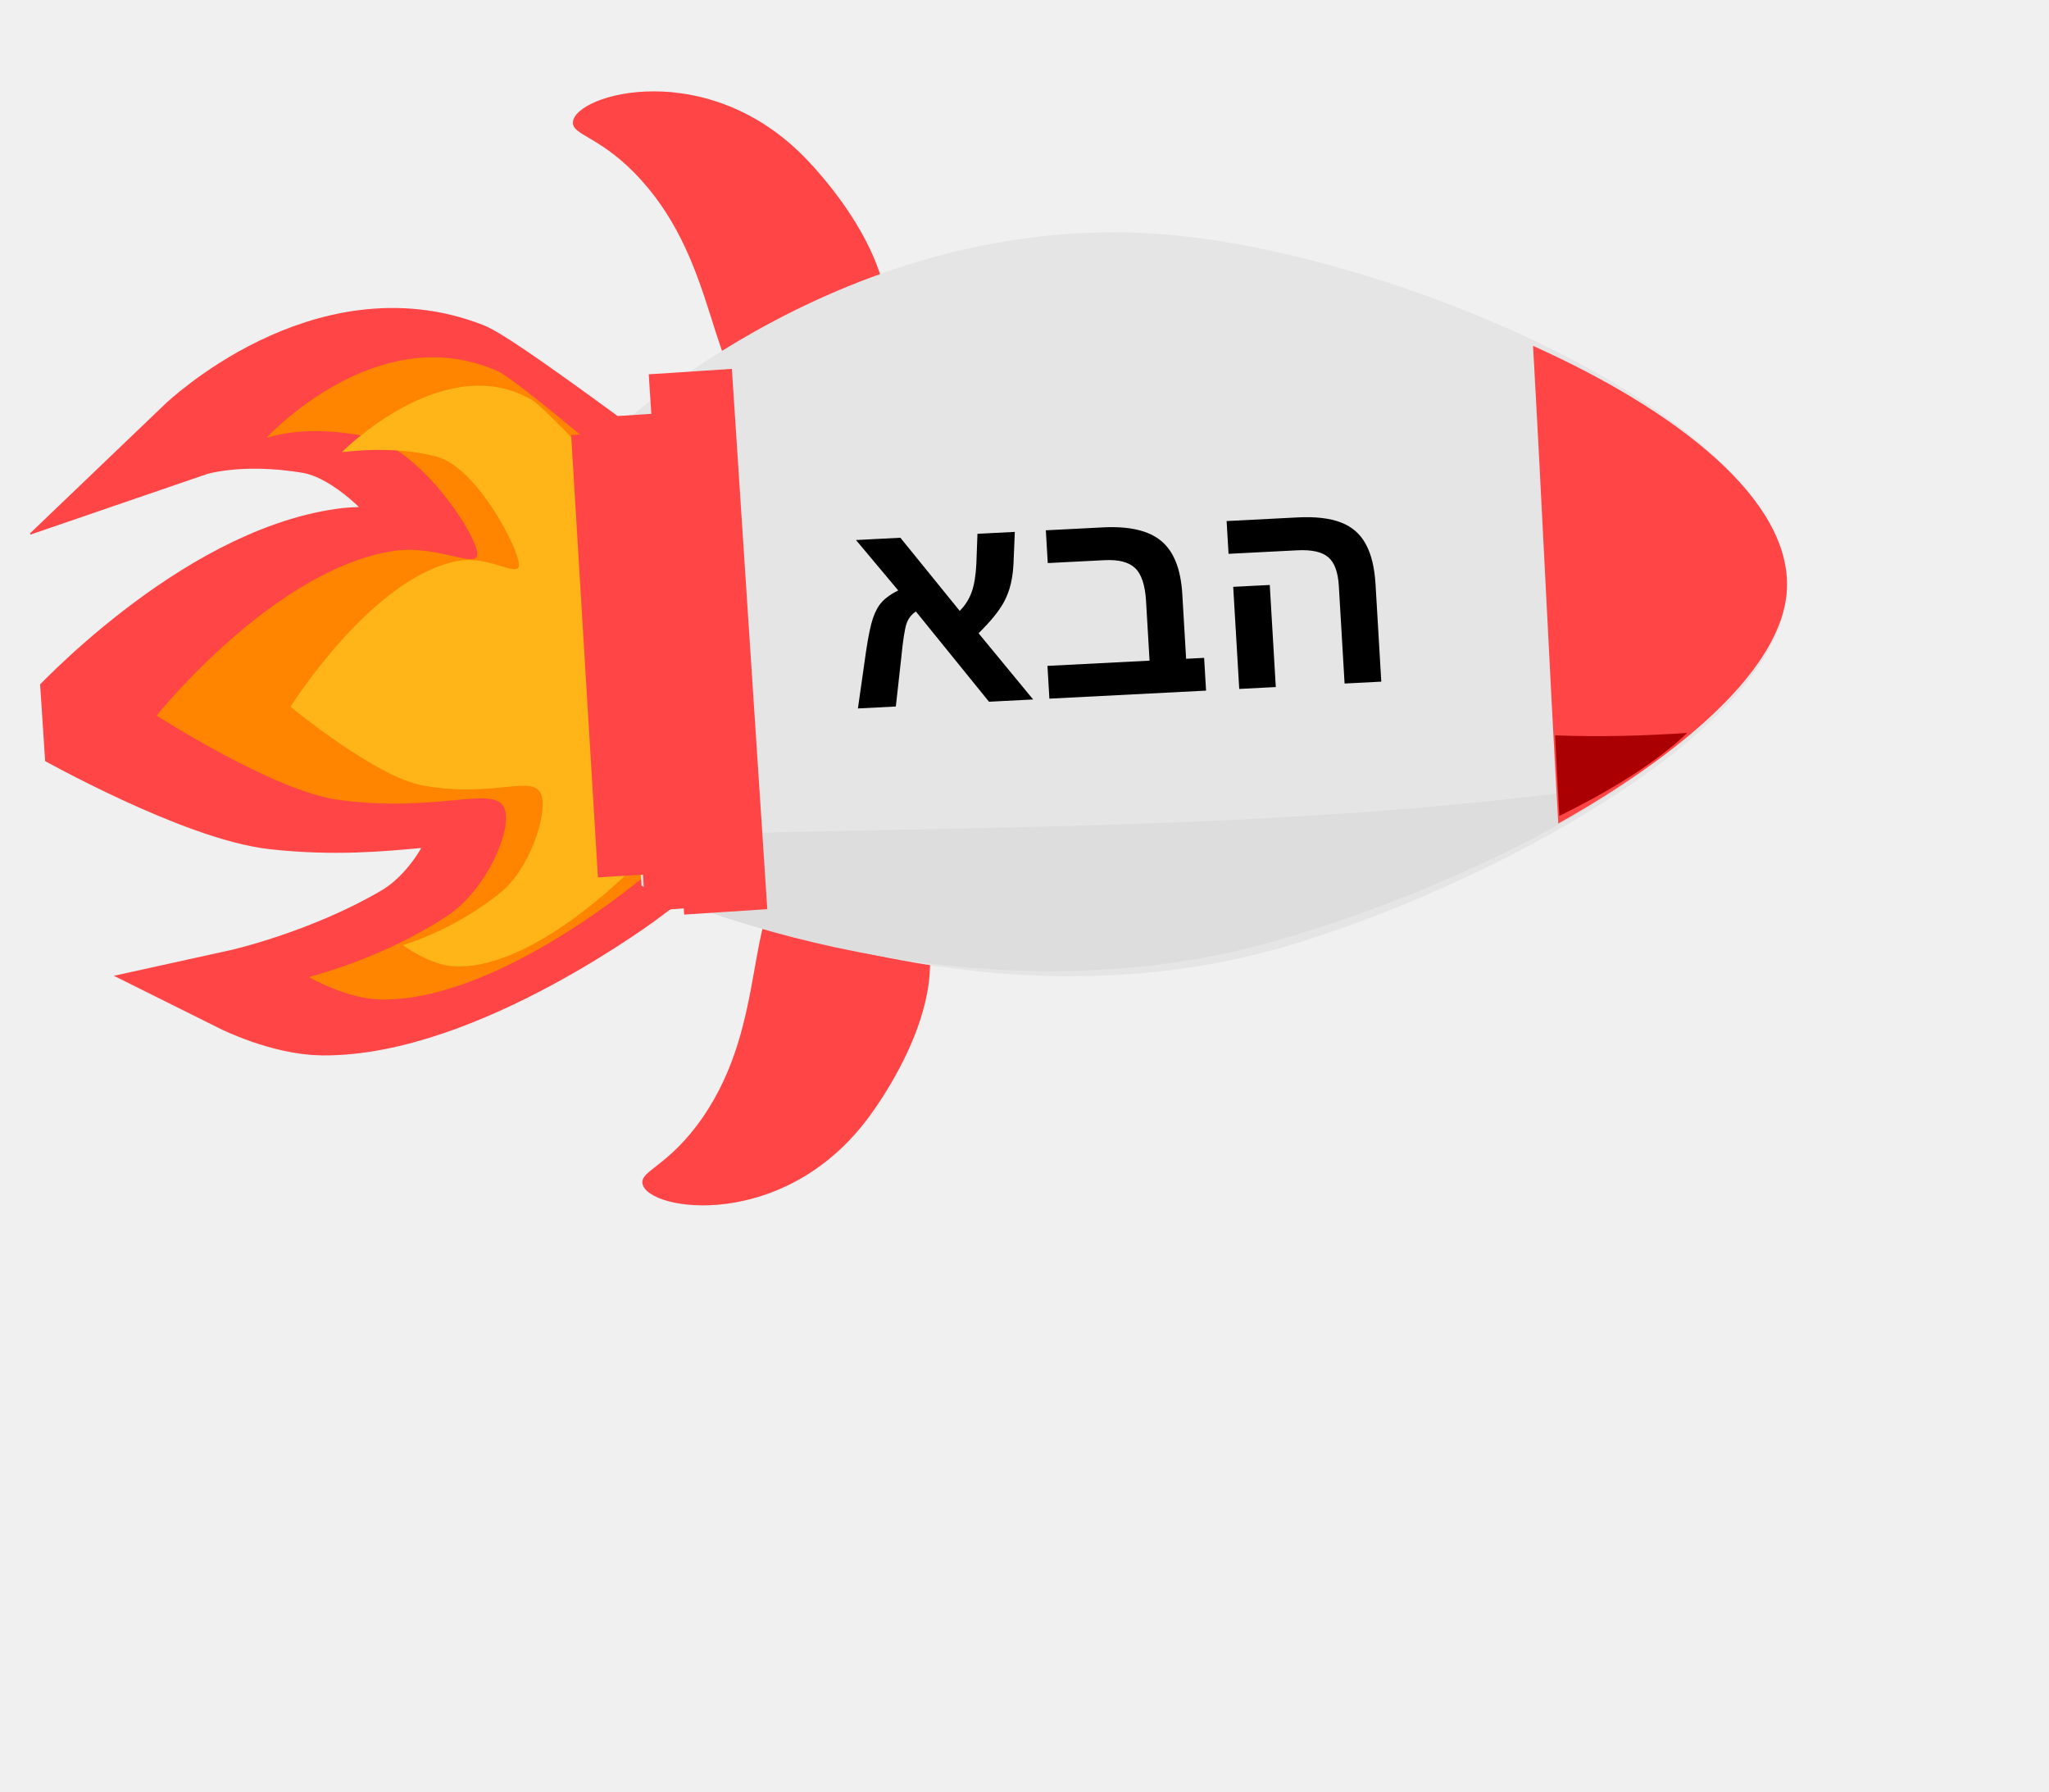
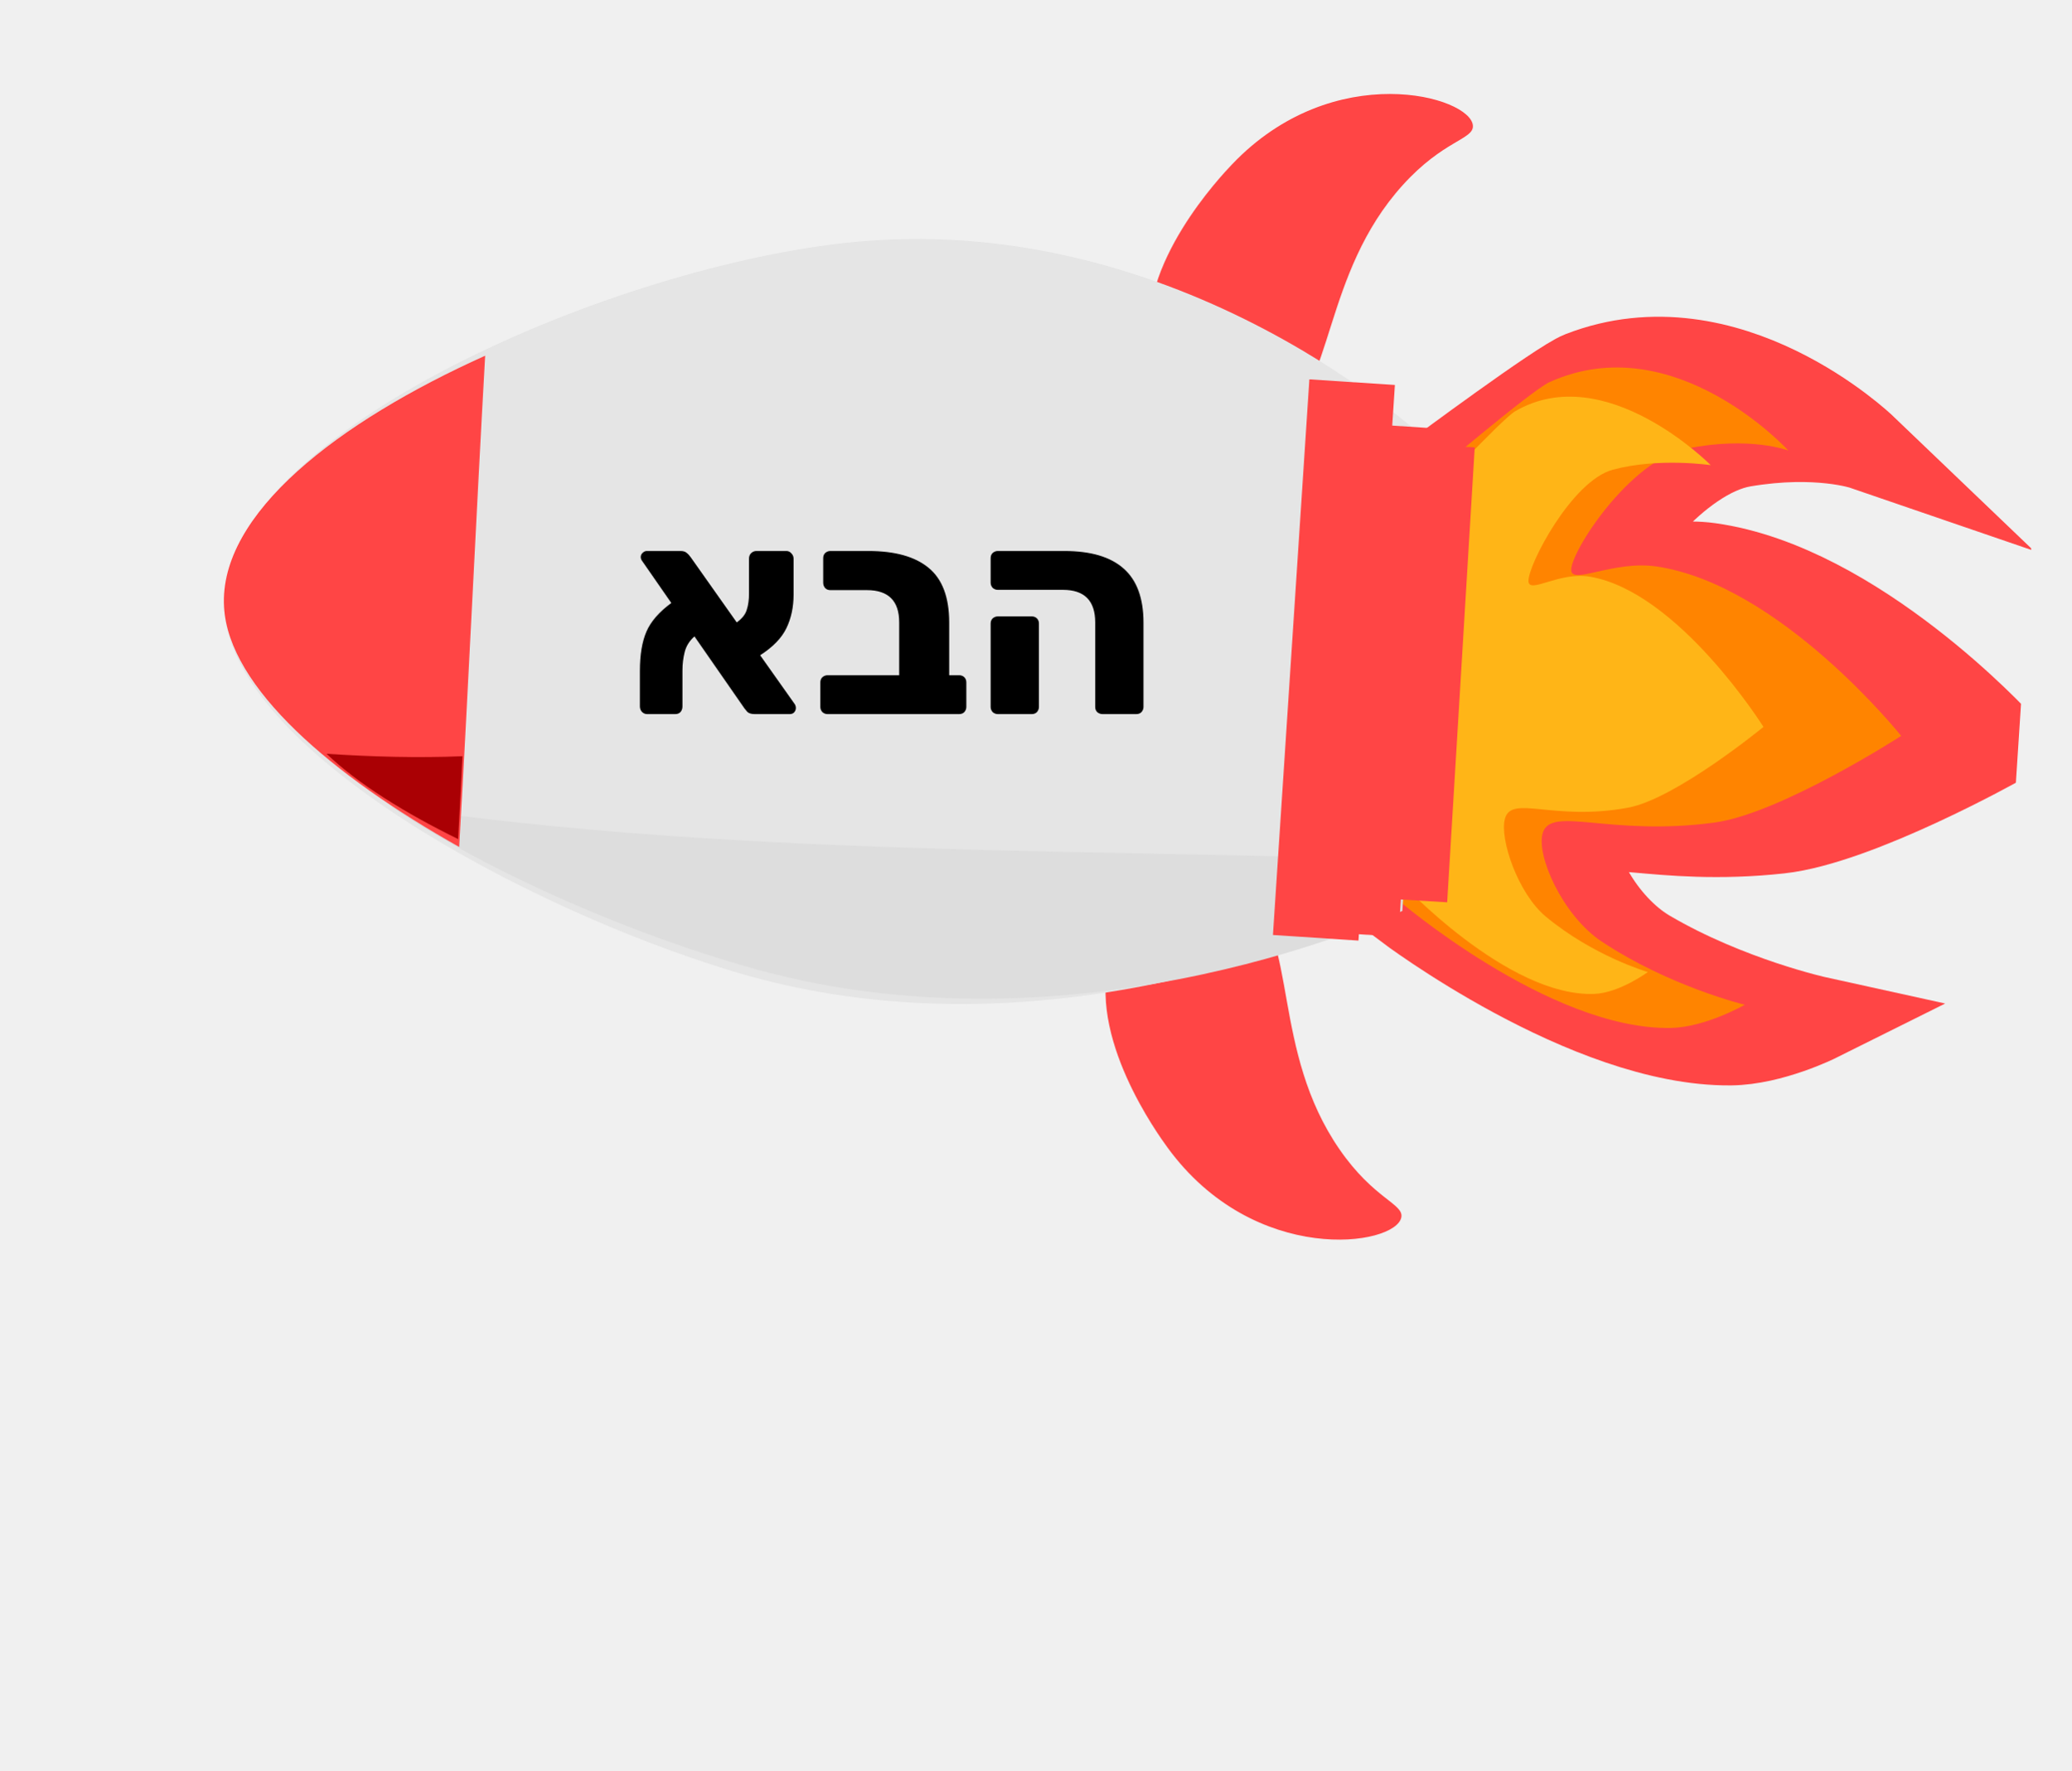
- <svg xmlns="http://www.w3.org/2000/svg" width="143" height="125" viewBox="0 0 147 129" fill="none">
-   <g clip-path="url(#clip0_11_2872)">
-     <path d="M63.547 24.283C64.524 18.534 58.558 12.265 57.844 11.515C50.708 4.015 41.099 6.756 40.975 8.802C40.917 9.771 43.034 9.803 45.887 12.959C51.523 19.189 50.7 27.284 54.614 29.726C57.876 31.76 62.775 28.835 63.547 24.287L63.547 24.283Z" fill="#FF4545" />
-     <path d="M66.344 66.943C68.063 72.516 62.967 79.51 62.357 80.347C56.262 88.715 46.377 87.252 45.987 85.239C45.803 84.286 47.898 83.978 50.314 80.476C55.088 73.564 53.215 65.645 56.777 62.714C59.746 60.271 64.985 62.531 66.344 66.94L66.344 66.943Z" fill="#FF4545" />
-     <path d="M43.842 31.144C43.842 31.144 61.253 14.348 85.046 17.02C102.05 18.927 129.009 30.765 128.385 42.66C127.868 52.484 107.384 63.589 92.798 68.009C68.887 75.256 45.769 62.997 45.769 62.997L43.842 31.144Z" fill="#E5E5E5" />
-     <path d="M43.441 33.132C43.441 33.132 34.897 26.778 33.403 26.193C23.146 22.193 13.633 31.302 13.633 31.302C13.633 31.302 16.814 30.211 22.042 31.097C26.757 31.895 31.617 38.577 31.479 39.833C31.366 40.866 27.96 39.108 24.409 39.605C14.174 41.032 4.126 52.023 4.126 52.023C4.126 52.023 14.029 57.574 19.499 58.171C28.127 59.116 32.927 56.83 33.642 58.777C34.229 60.37 31.969 64.784 28.724 66.696C23.116 69.997 16.858 71.372 16.858 71.372C16.858 71.372 20.067 72.971 22.933 72.999C32.965 73.09 45.63 63.511 45.63 63.511L43.441 33.138L43.441 33.132Z" fill="#FF4545" stroke="#FF4545" stroke-width="6" stroke-miterlimit="10" />
-     <path d="M44.18 33.55C44.18 33.55 36.885 27.333 35.614 26.756C26.883 22.805 18.891 31.545 18.891 31.545C18.891 31.545 21.58 30.514 26.019 31.414C30.023 32.224 34.195 38.728 34.09 39.945C34.003 40.944 31.103 39.217 28.094 39.668C19.427 40.966 10.993 51.526 10.993 51.526C10.993 51.526 19.435 56.975 24.078 57.597C31.401 58.581 35.453 56.407 36.076 58.296C36.587 59.844 34.705 64.097 31.968 65.921C27.237 69.069 21.943 70.353 21.943 70.353C21.943 70.353 24.675 71.926 27.107 71.976C35.614 72.142 46.279 62.97 46.279 62.97L44.182 33.556L44.18 33.55Z" fill="#FF8400" />
-     <path d="M44.255 35.047C44.255 35.047 38.939 29.332 38.018 28.795C31.697 25.111 24.323 32.569 24.323 32.569C24.323 32.569 27.981 32.022 31.181 32.888C34.067 33.67 37.145 39.608 37.084 40.704C37.035 41.609 34.928 40.007 32.772 40.38C26.561 41.448 20.632 50.897 20.632 50.897C20.632 50.897 26.764 55.929 30.105 56.551C35.378 57.529 38.263 55.613 38.733 57.329C39.118 58.735 37.819 62.56 35.874 64.176C32.515 66.968 28.726 68.061 28.726 68.061C28.726 68.061 30.708 69.518 32.456 69.591C38.569 69.847 46.119 61.679 46.119 61.679L44.253 35.044L44.255 35.047Z" fill="#FFB517" />
-     <path d="M91.276 67.838C99.457 65.556 109.569 61.306 116.729 56.475C114.582 56.787 112.433 57.074 110.28 57.323C96.965 58.879 83.565 59.341 70.169 59.636C62.012 59.815 53.85 59.931 45.698 60.186L45.913 63.781C45.913 63.781 68.15 74.288 91.273 67.839L91.276 67.838Z" fill="#DDDDDD" />
-     <path d="M49.812 32.596L44.087 32.972" stroke="#FF4545" stroke-width="6" stroke-miterlimit="10" />
-     <path d="M50.189 38.334L44.18 38.728" stroke="#FF4545" stroke-width="6" stroke-miterlimit="10" />
-     <path d="M51.169 45.313L44.924 45.723" stroke="#FF4545" stroke-width="6" stroke-miterlimit="10" />
-     <path d="M51.515 50.592L45.297 51.41" stroke="#FF4545" stroke-width="6" stroke-miterlimit="10" />
-     <path d="M51.909 56.595L45.663 57.004" stroke="#FF4545" stroke-width="6" stroke-miterlimit="10" />
-     <path d="M52.24 62.192L45.995 62.602" stroke="#FF4545" stroke-width="6" stroke-miterlimit="10" />
-     <path d="M49.43 26.758L51.981 65.663" stroke="#FF4545" stroke-width="6" stroke-miterlimit="10" />
-     <path d="M43.842 31.144L45.771 62.997" stroke="#FF4545" stroke-width="6" stroke-miterlimit="10" />
-     <path d="M111.946 59.303C120.794 54.326 128.082 48.162 128.408 42.503C128.782 35.977 120.438 29.547 110.127 24.905C110.774 36.371 111.288 47.838 111.946 59.303Z" fill="#FF4545" />
-     <path d="M111.716 52.95C111.813 54.883 111.913 56.819 112.021 58.752C115.727 56.934 119.054 54.871 121.231 52.78C118.062 52.987 114.886 53.078 111.714 52.95L111.716 52.95Z" fill="#AA0004" />
-     <path d="M64.629 47.315L64.233 50.875L61.502 51.015L62.083 46.937C62.251 45.807 62.419 45 62.586 44.515C62.752 44.024 62.971 43.632 63.24 43.338C63.516 43.037 63.904 42.763 64.404 42.516L61.363 38.887L64.562 38.723L68.835 43.99C69.223 43.599 69.509 43.147 69.694 42.636C69.879 42.124 69.992 41.441 70.033 40.585L70.112 38.439L72.803 38.301L72.706 40.624C72.673 41.284 72.577 41.872 72.419 42.389C72.309 42.74 72.169 43.073 71.998 43.388C71.827 43.697 71.599 44.028 71.313 44.382C71.034 44.728 70.66 45.135 70.192 45.602L74.122 50.368L70.943 50.531L65.678 44.034C65.345 44.254 65.115 44.559 64.989 44.95C64.928 45.148 64.868 45.445 64.806 45.839C64.745 46.233 64.686 46.725 64.629 47.315ZM86.437 47.372L86.577 49.731L75.293 50.309L75.153 47.95L82.507 47.573L82.253 43.264C82.185 42.127 81.924 41.342 81.468 40.909C81.018 40.475 80.28 40.285 79.253 40.338L75.176 40.546L75.037 38.187L79.152 37.976C81.051 37.879 82.45 38.205 83.348 38.955C84.253 39.703 84.759 40.981 84.866 42.788L85.14 47.438L86.437 47.372ZM98.783 42.076L99.197 49.085L96.554 49.22L96.139 42.191C96.08 41.197 95.828 40.509 95.381 40.128C94.934 39.74 94.188 39.573 93.141 39.627L88.196 39.88L88.057 37.521L93.167 37.259C94.448 37.193 95.486 37.313 96.28 37.618C97.08 37.922 97.678 38.439 98.073 39.169C98.475 39.891 98.711 40.86 98.783 42.076ZM91.165 42.123L91.599 49.474L88.966 49.609L88.532 42.258L91.165 42.123Z" fill="black" />
+ <svg xmlns="http://www.w3.org/2000/svg" width="145" height="124" viewBox="0 0 145 124" fill="none">
+   <g clip-path="url(#clip0_78_2)">
+     <path d="M80.545 24.283C79.568 18.534 85.534 12.265 86.248 11.515C93.383 4.015 102.993 6.756 103.117 8.802C103.175 9.771 101.058 9.803 98.205 12.959C92.569 19.189 93.392 27.284 89.478 29.726C86.215 31.76 81.316 28.835 80.544 24.287L80.545 24.283Z" fill="#FF4545" />
+     <path d="M77.748 66.943C76.029 72.516 81.125 79.51 81.735 80.347C87.83 88.715 97.715 87.252 98.105 85.239C98.289 84.286 96.194 83.978 93.778 80.476C89.004 73.564 90.876 65.645 87.315 62.714C84.346 60.271 79.107 62.531 77.748 66.94L77.748 66.943Z" fill="#FF4545" />
+     <path d="M100.25 31.144C100.25 31.144 82.839 14.348 59.046 17.02C42.041 18.927 15.083 30.765 15.707 42.66C16.223 52.484 36.708 63.589 51.294 68.009C75.205 75.255 98.323 62.997 98.323 62.997L100.25 31.144Z" fill="#E5E5E5" />
+     <path d="M100.651 33.132C100.651 33.132 109.195 26.778 110.689 26.193C120.946 22.193 130.459 31.302 130.459 31.302C130.459 31.302 127.278 30.211 122.05 31.097C117.334 31.895 112.475 38.577 112.613 39.833C112.726 40.866 116.131 39.108 119.683 39.605C129.918 41.032 139.966 52.023 139.966 52.023C139.966 52.023 130.063 57.574 124.593 58.171C115.965 59.116 111.165 56.83 110.45 58.777C109.863 60.37 112.123 64.784 115.367 66.696C120.976 69.997 127.234 71.372 127.234 71.372C127.234 71.372 124.025 72.971 121.159 72.999C111.127 73.09 98.462 63.511 98.462 63.511L100.65 33.138L100.651 33.132Z" fill="#FF4545" stroke="#FF4545" stroke-width="6" stroke-miterlimit="10" />
+     <path d="M99.912 33.55C99.912 33.55 107.206 27.333 108.478 26.756C117.209 22.805 125.201 31.545 125.201 31.545C125.201 31.545 122.511 30.514 118.073 31.414C114.069 32.224 109.896 38.728 110.001 39.945C110.089 40.944 112.989 39.217 115.998 39.668C124.665 40.966 133.099 51.526 133.099 51.526C133.099 51.526 124.656 56.975 120.014 57.597C112.691 58.581 108.639 56.407 108.015 58.296C107.505 59.844 109.387 64.097 112.124 65.921C116.855 69.069 122.149 70.353 122.149 70.353C122.149 70.353 119.416 71.926 116.985 71.976C108.478 72.142 97.813 62.97 97.813 62.97L99.909 33.556L99.912 33.55Z" fill="#FF8400" />
+     <path d="M99.837 35.047C99.837 35.047 105.153 29.332 106.074 28.795C112.395 25.111 119.768 32.569 119.768 32.569C119.768 32.569 116.111 32.022 112.911 32.888C110.025 33.67 106.947 39.608 107.007 40.704C107.057 41.609 109.164 40.007 111.32 40.38C117.531 41.448 123.46 50.897 123.46 50.897C123.46 50.897 117.328 55.929 113.986 56.551C108.714 57.529 105.828 55.613 105.359 57.329C104.973 58.735 106.273 62.56 108.217 64.176C111.576 66.968 115.366 68.061 115.366 68.061C115.366 68.061 113.384 69.518 111.635 69.591C105.523 69.847 97.973 61.679 97.973 61.679L99.839 35.044L99.837 35.047Z" fill="#FFB517" />
+     <path d="M52.816 67.838C44.635 65.556 34.522 61.306 27.363 56.475C29.51 56.787 31.659 57.074 33.812 57.323C47.127 58.879 60.527 59.341 73.923 59.636C82.08 59.815 90.242 59.931 98.394 60.186L98.179 63.781C98.179 63.781 75.942 74.288 52.818 67.839L52.816 67.838Z" fill="#DDDDDD" />
+     <path d="M94.279 32.596L100.004 32.972" stroke="#FF4545" stroke-width="6" stroke-miterlimit="10" />
+     <path d="M93.903 38.334L99.912 38.728" stroke="#FF4545" stroke-width="6" stroke-miterlimit="10" />
+     <path d="M92.923 45.313L99.168 45.723" stroke="#FF4545" stroke-width="6" stroke-miterlimit="10" />
+     <path d="M92.577 50.592L98.795 51.41" stroke="#FF4545" stroke-width="6" stroke-miterlimit="10" />
+     <path d="M92.183 56.595L98.428 57.004" stroke="#FF4545" stroke-width="6" stroke-miterlimit="10" />
+     <path d="M91.852 62.192L98.097 62.602" stroke="#FF4545" stroke-width="6" stroke-miterlimit="10" />
+     <path d="M94.662 26.758L92.111 65.663" stroke="#FF4545" stroke-width="6" stroke-miterlimit="10" />
+     <path d="M100.25 31.144L98.321 62.997" stroke="#FF4545" stroke-width="6" stroke-miterlimit="10" />
+     <path d="M32.146 59.303C23.298 54.326 16.01 48.162 15.684 42.503C15.31 35.977 23.653 29.547 33.965 24.905C33.318 36.371 32.803 47.838 32.146 59.303Z" fill="#FF4545" />
+     <path d="M32.376 52.95C32.279 54.883 32.179 56.819 32.071 58.752C28.365 56.934 25.038 54.871 22.86 52.78C26.03 52.987 29.205 53.078 32.378 52.95L32.376 52.95Z" fill="#AA0004" />
+     <path d="M55.637 49.3C55.691 49.38 55.717 49.473 55.717 49.58C55.717 49.687 55.677 49.787 55.597 49.88C55.517 49.96 55.417 50 55.297 50L52.837 50C52.584 50 52.404 49.94 52.297 49.82C52.191 49.687 52.131 49.613 52.117 49.6L48.617 44.56C48.271 44.867 48.044 45.227 47.937 45.64C47.831 46.053 47.777 46.493 47.777 46.96L47.777 49.46C47.777 49.62 47.731 49.753 47.637 49.86C47.544 49.953 47.424 50 47.277 50L45.297 50C45.164 50 45.044 49.947 44.937 49.84C44.844 49.733 44.797 49.607 44.797 49.46L44.797 46.98C44.797 45.847 44.951 44.927 45.257 44.22C45.564 43.513 46.144 42.847 46.997 42.22L44.957 39.28C44.891 39.2 44.857 39.107 44.857 39C44.857 38.893 44.897 38.8 44.977 38.72C45.071 38.627 45.171 38.58 45.277 38.58L47.637 38.58C47.824 38.58 47.964 38.62 48.057 38.7C48.164 38.78 48.264 38.887 48.357 39.02L51.577 43.58C51.951 43.313 52.184 43.02 52.277 42.7C52.384 42.38 52.437 42 52.437 41.56L52.437 39.12C52.437 38.96 52.484 38.833 52.577 38.74C52.684 38.633 52.811 38.58 52.957 38.58L55.057 38.58C55.191 38.58 55.304 38.633 55.397 38.74C55.504 38.847 55.557 38.973 55.557 39.12L55.557 41.64C55.557 42.507 55.391 43.287 55.057 43.98C54.724 44.673 54.111 45.307 53.217 45.88L55.637 49.3ZM57.931 50C57.797 50 57.678 49.953 57.571 49.86C57.477 49.753 57.431 49.633 57.431 49.5L57.431 47.78C57.431 47.633 57.477 47.513 57.571 47.42C57.678 47.327 57.797 47.28 57.931 47.28L62.951 47.28L62.951 43.58C62.951 42.073 62.197 41.32 60.691 41.32L58.131 41.32C57.984 41.32 57.864 41.273 57.771 41.18C57.678 41.073 57.631 40.947 57.631 40.8L57.631 39.08C57.631 38.933 57.678 38.813 57.771 38.72C57.877 38.627 57.998 38.58 58.131 38.58L60.791 38.58C62.657 38.58 64.064 38.973 65.011 39.76C65.971 40.547 66.451 41.82 66.451 43.58L66.451 47.28L67.151 47.28C67.297 47.28 67.418 47.327 67.511 47.42C67.604 47.513 67.651 47.633 67.651 47.78L67.651 49.5C67.651 49.633 67.604 49.753 67.511 49.86C67.418 49.953 67.297 50 67.151 50L57.931 50ZM77.194 50C77.047 50 76.921 49.953 76.814 49.86C76.721 49.767 76.674 49.647 76.674 49.5L76.674 43.58C76.674 42.06 75.921 41.3 74.414 41.3L69.854 41.3C69.721 41.3 69.6 41.253 69.494 41.16C69.4 41.053 69.354 40.933 69.354 40.8L69.354 39.08C69.354 38.933 69.4 38.813 69.494 38.72C69.6 38.627 69.721 38.58 69.854 38.58L74.514 38.58C76.354 38.58 77.734 38.987 78.654 39.8C79.587 40.613 80.054 41.88 80.054 43.6L80.054 49.5C80.054 49.633 80.007 49.753 79.914 49.86C79.82 49.953 79.701 50 79.554 50L77.194 50ZM69.854 50C69.721 50 69.6 49.953 69.494 49.86C69.4 49.753 69.354 49.633 69.354 49.5L69.354 43.66C69.354 43.513 69.4 43.393 69.494 43.3C69.6 43.207 69.721 43.16 69.854 43.16L72.234 43.16C72.38 43.16 72.501 43.207 72.594 43.3C72.687 43.393 72.734 43.513 72.734 43.66L72.734 49.5C72.734 49.633 72.687 49.753 72.594 49.86C72.501 49.953 72.38 50 72.234 50L69.854 50Z" fill="black" />
  </g>
  <defs>
-     <clipPath id="clip0_11_2872">
-       <rect width="174.826" height="146.968" fill="white" transform="translate(146.653) rotate(86.2486)" />
+     <clipPath id="clip0_78_2">
+       <rect width="174.826" height="146.968" fill="white" transform="matrix(-0.0654278 0.997857 0.997857 0.0654278 -2.56152 0)" />
    </clipPath>
  </defs>
</svg>
